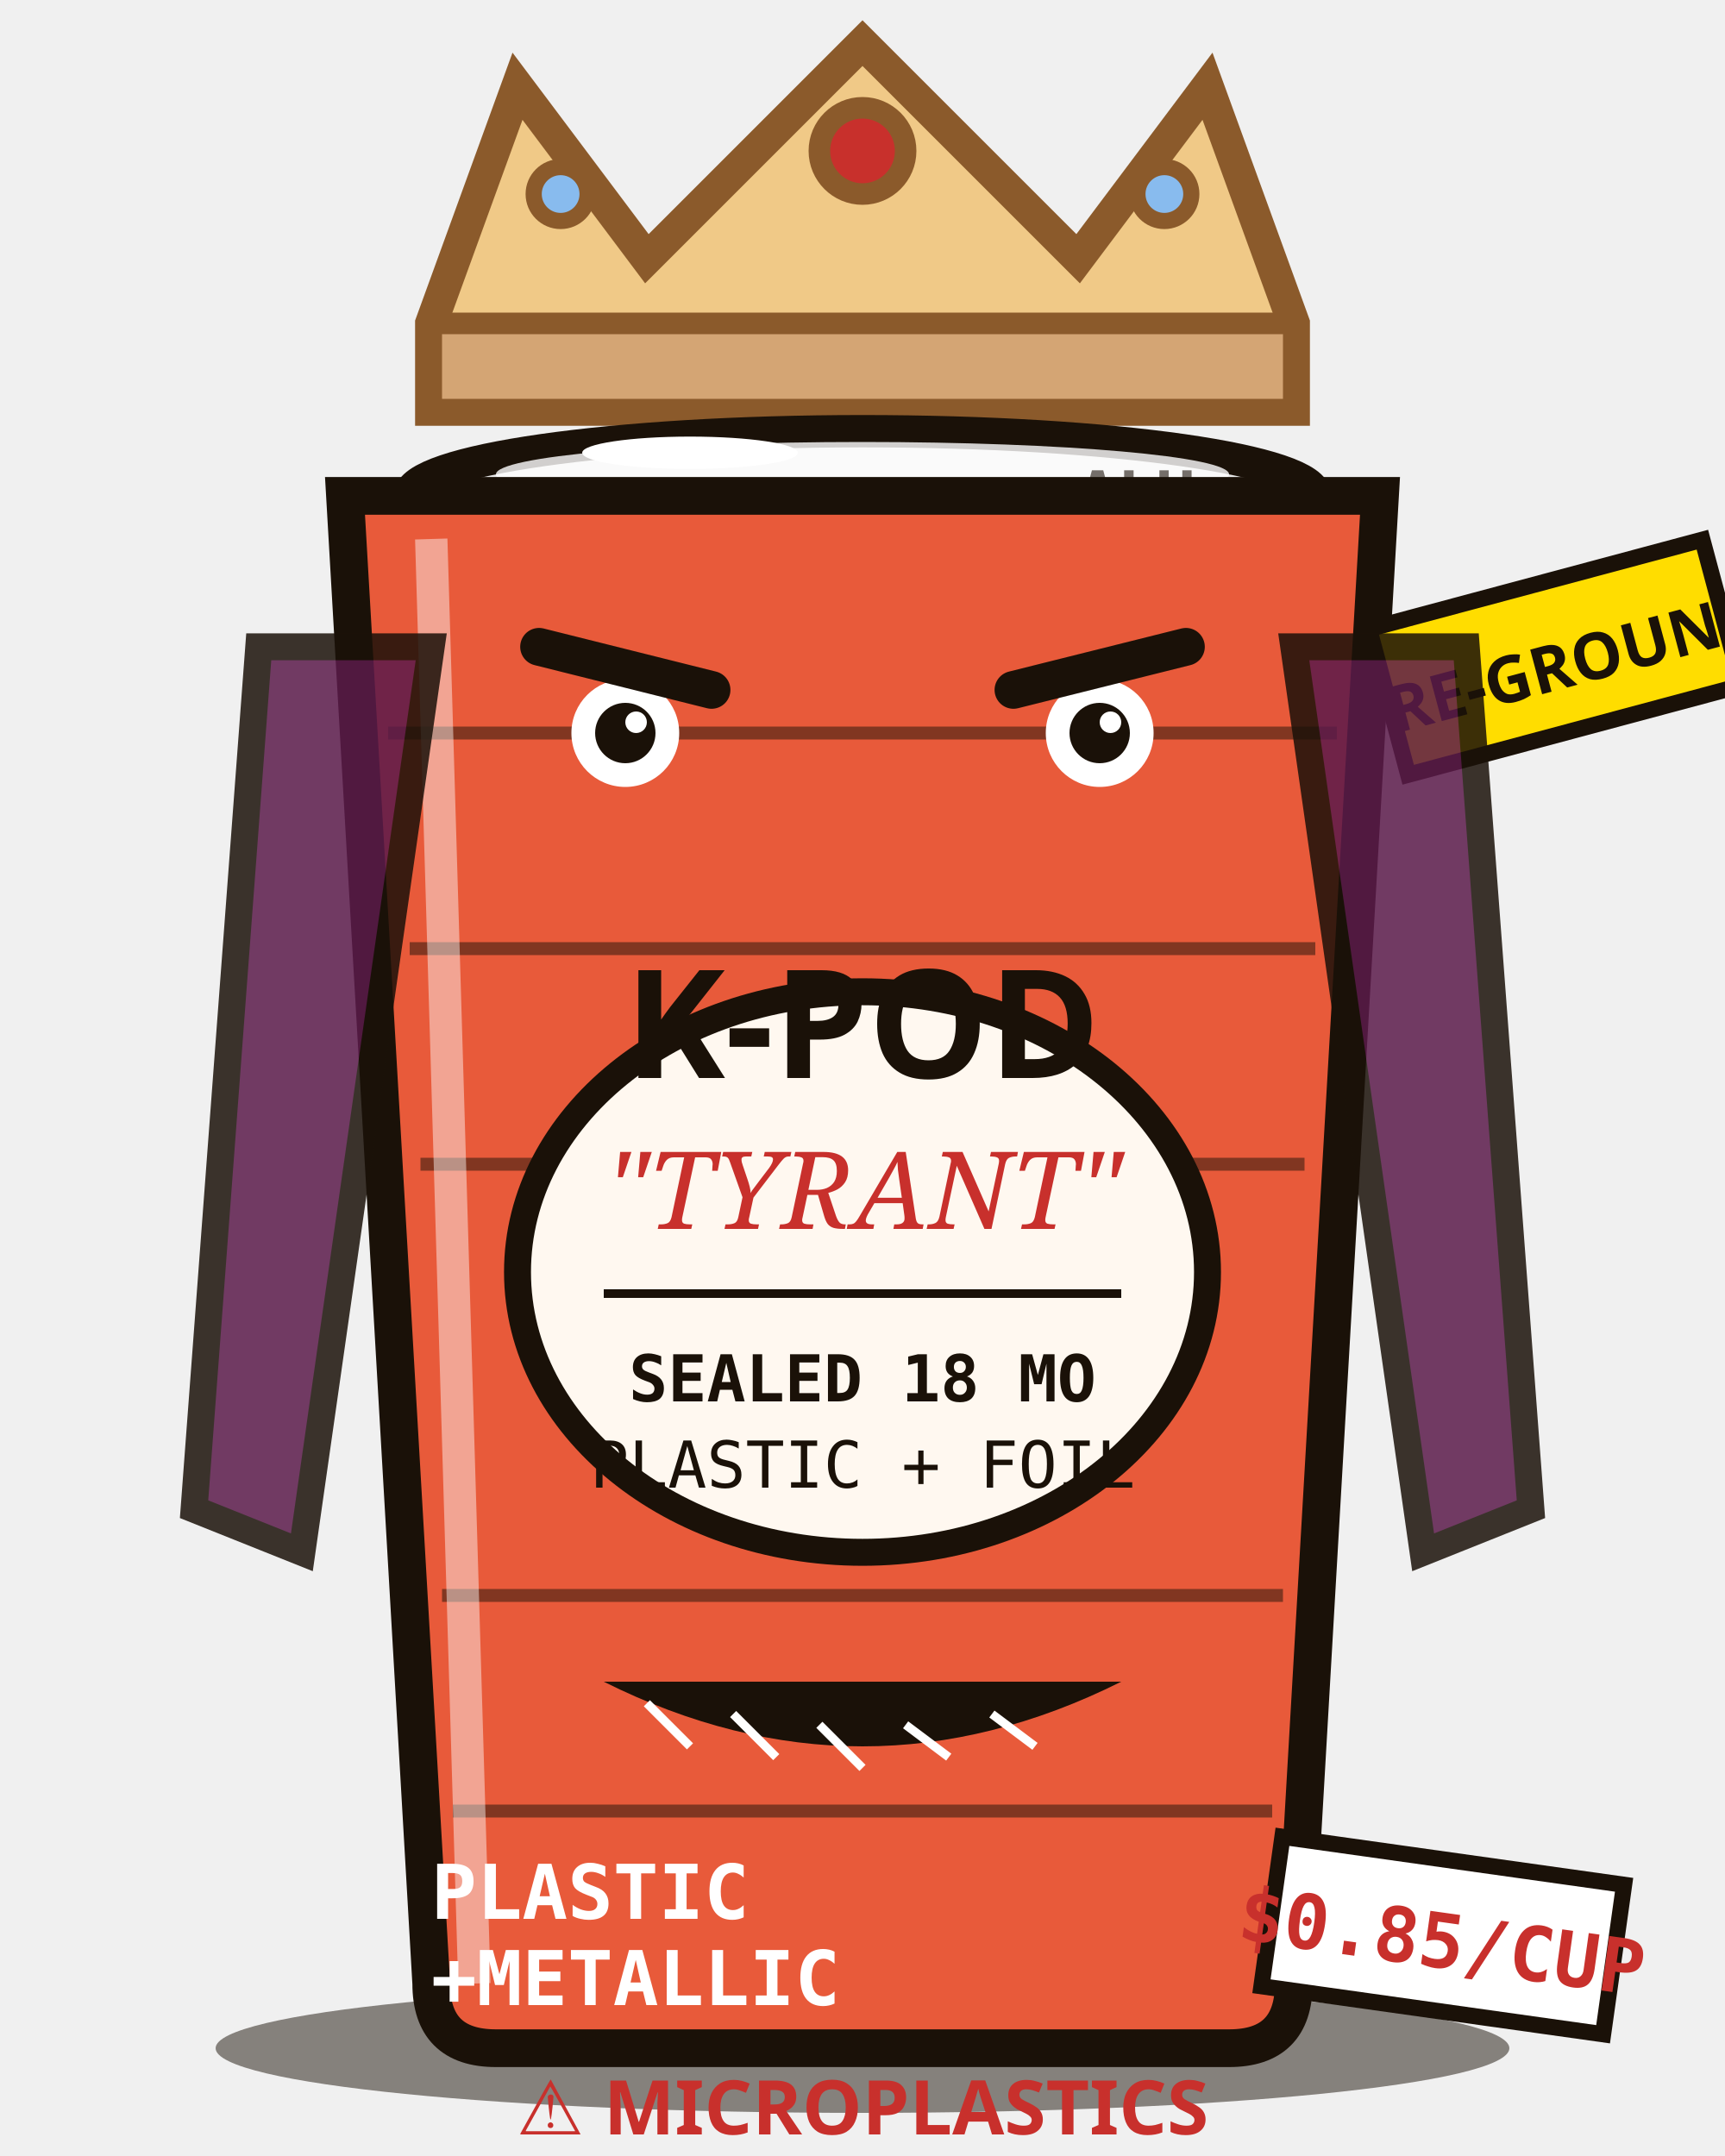
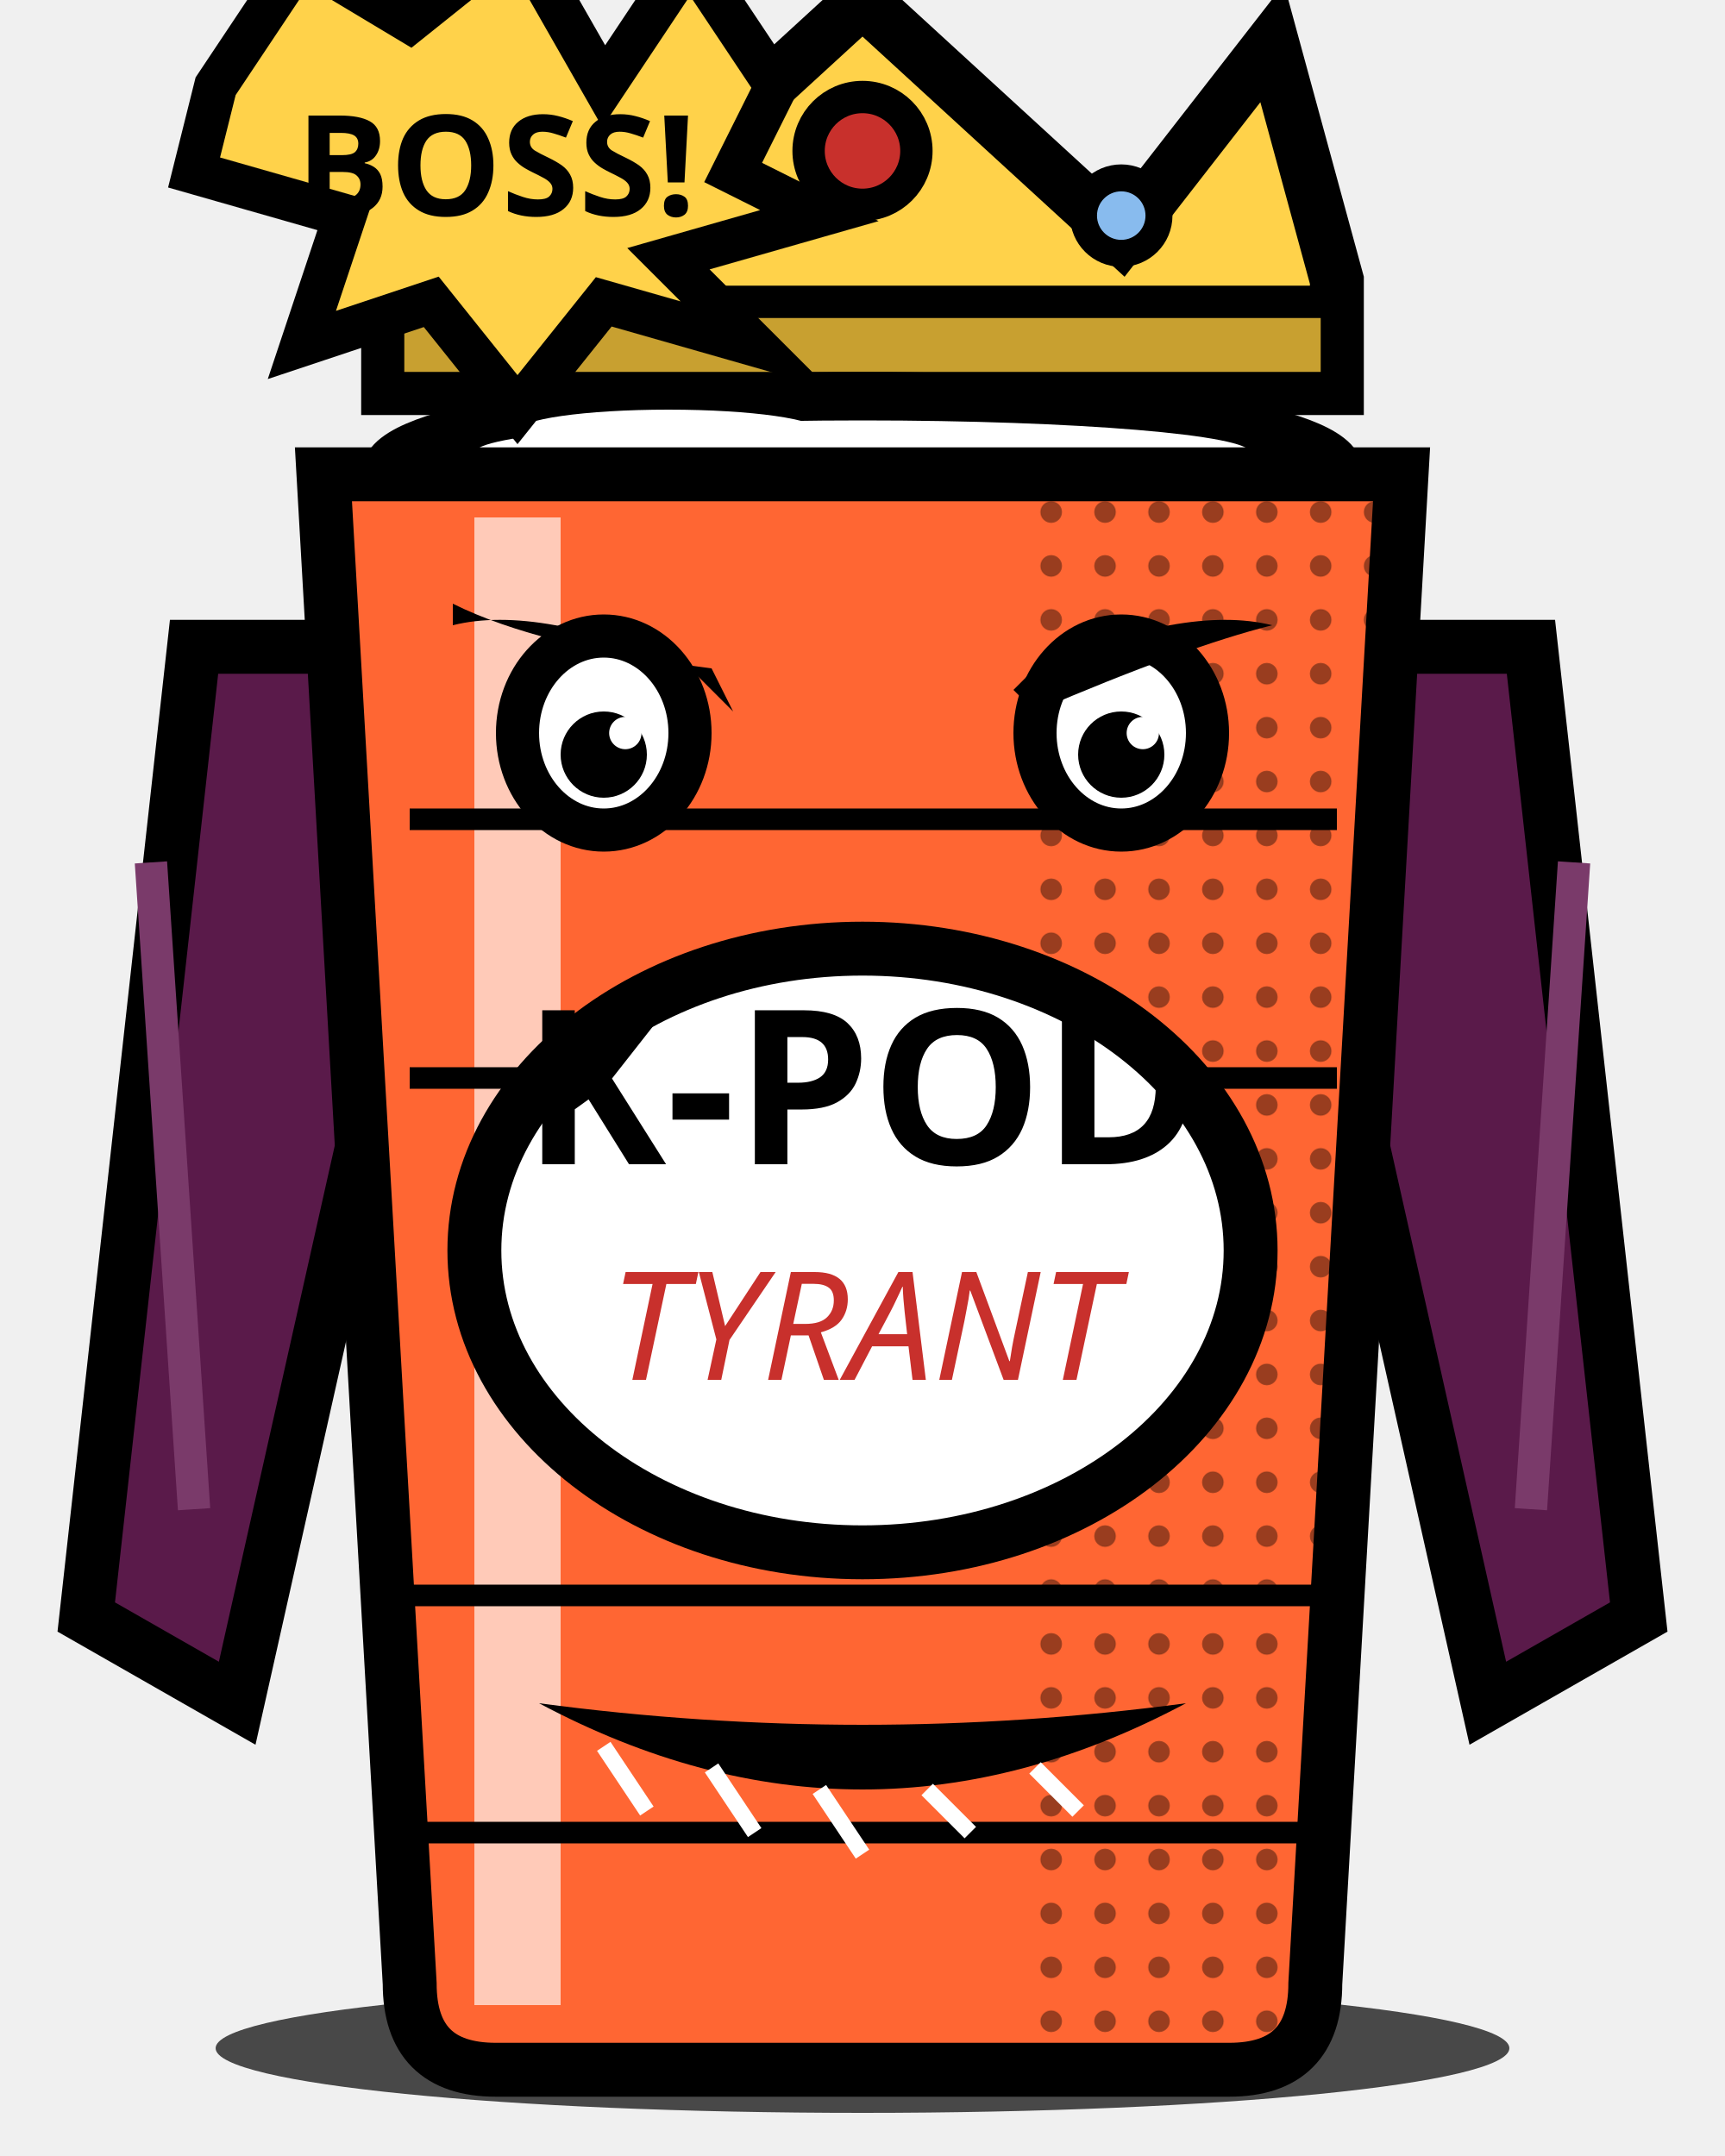
<svg xmlns="http://www.w3.org/2000/svg" viewBox="0 0 160 200" width="160" height="200">
-   <ellipse cx="80" cy="190" rx="60" ry="6" fill="#1a1108" opacity="0.5" />
-   <path d="M 40 30 L 48 8 L 60 24 L 80 4 L 100 24 L 112 8 L 120 30 L 120 38 L 40 38 Z" fill="#f0c987" stroke="#8b5a2b" stroke-width="3" />
-   <circle cx="80" cy="14" r="4" fill="#c8302c" stroke="#8b5a2b" stroke-width="2" />
-   <circle cx="52" cy="18" r="2.5" fill="#88bbee" stroke="#8b5a2b" stroke-width="1.5" />
-   <circle cx="108" cy="18" r="2.5" fill="#88bbee" stroke="#8b5a2b" stroke-width="1.5" />
-   <rect x="40" y="30" width="80" height="8" fill="#d4a574" stroke="#8b5a2b" stroke-width="2" />
-   <ellipse cx="80" cy="46" rx="42" ry="6" fill="#e8e8e8" stroke="#1a1108" stroke-width="3" />
-   <ellipse cx="80" cy="44" rx="34" ry="3" fill="#fff" opacity="0.8" />
-   <ellipse cx="64" cy="42" rx="10" ry="1.5" fill="#fff" />
-   <text x="100" y="48" font-family="monospace" font-size="6" font-weight="bold" fill="#1a1108" opacity="0.6">ALU</text>
-   <path d="M 32 46 L 40 184 Q 40 190 46 190 L 114 190 Q 120 190 120 184 L 128 46 Z" fill="#e85a3a" stroke="#1a1108" stroke-width="3.5" />
-   <line x1="36" y1="68" x2="124" y2="68" stroke="#1a1108" stroke-width="1.2" opacity="0.5" />
-   <line x1="38" y1="88" x2="122" y2="88" stroke="#1a1108" stroke-width="1.2" opacity="0.5" />
-   <line x1="39" y1="108" x2="121" y2="108" stroke="#1a1108" stroke-width="1.2" opacity="0.5" />
-   <line x1="41" y1="148" x2="119" y2="148" stroke="#1a1108" stroke-width="1.2" opacity="0.5" />
-   <line x1="42" y1="168" x2="118" y2="168" stroke="#1a1108" stroke-width="1.2" opacity="0.5" />
-   <path d="M 40 50 L 44 184" stroke="#fff" stroke-width="3" opacity="0.45" />
-   <ellipse cx="80" cy="118" rx="32" ry="26" fill="#fff8f0" stroke="#1a1108" stroke-width="2.5" />
-   <text x="80" y="100" text-anchor="middle" font-family="sans-serif" font-size="14" font-weight="bold" fill="#1a1108">K-POD</text>
-   <text x="80" y="114" text-anchor="middle" font-family="serif" font-size="10" font-style="italic" fill="#c8302c">"TYRANT"</text>
-   <line x1="56" y1="120" x2="104" y2="120" stroke="#1a1108" stroke-width="0.8" />
-   <text x="80" y="130" text-anchor="middle" font-family="monospace" font-size="6" font-weight="bold" fill="#1a1108">SEALED 18 MO</text>
-   <text x="80" y="138" text-anchor="middle" font-family="monospace" font-size="6" fill="#1a1108">PLASTIC + FOIL</text>
-   <g transform="rotate(-15 144 60)">
-     <rect x="128" y="54" width="32" height="14" fill="#ffdd00" stroke="#1a1108" stroke-width="1.5" />
-     <text x="144" y="64" text-anchor="middle" font-family="sans-serif" font-size="6" font-weight="bold" fill="#1a1108">PRE-GROUND</text>
+   <defs>
+     <pattern id="ht-pod" x="0" y="0" width="5" height="5" patternUnits="userSpaceOnUse">
+       <circle cx="2.5" cy="2.5" r="1" fill="#000" opacity="0.4" />
+     </pattern>
+   </defs>
+   <ellipse cx="80" cy="190" rx="60" ry="6" fill="#000" opacity="0.7" />
+   <path d="M 18 60 L 8 150 L 22 158 L 44 60 Z" fill="#5a1a4a" stroke="#000" stroke-width="5" />
+   <path d="M 142 60 L 152 150 L 138 158 L 116 60 Z" fill="#5a1a4a" stroke="#000" stroke-width="5" />
+   <path d="M 14 80 L 18 140" stroke="#7a3a6a" stroke-width="3" fill="none" />
+   <path d="M 146 80 L 142 140" stroke="#7a3a6a" stroke-width="3" fill="none" />
+   <path d="M 36 26 L 42 4 L 56 22 L 80 0 L 104 22 L 118 4 L 124 26 L 124 36 L 36 36 Z" fill="#ffd24a" stroke="#000" stroke-width="5" />
+   <circle cx="80" cy="14" r="5" fill="#c8302c" stroke="#000" stroke-width="3" />
+   <circle cx="56" cy="20" r="3.5" fill="#88bbee" stroke="#000" stroke-width="2.5" />
+   <circle cx="104" cy="20" r="3.5" fill="#88bbee" stroke="#000" stroke-width="2.5" />
+   <rect x="36" y="28" width="88" height="8" fill="#c8a030" stroke="#000" stroke-width="3" />
+   <ellipse cx="80" cy="44" rx="44" ry="7" fill="#e8e8e8" stroke="#000" stroke-width="5" />
+   <ellipse cx="80" cy="42" rx="36" ry="3" fill="#fff" />
+   <ellipse cx="62" cy="40" rx="14" ry="2" fill="#fff" />
+   <path d="M 30 44 L 38 184 Q 38 192 46 192 L 114 192 Q 122 192 122 184 L 130 44 Z" fill="#ff6633" stroke="#000" stroke-width="5" />
+   <path d="M 130 44 L 122 184 Q 122 192 114 192 L 96 192 L 96 44 Z" fill="url(#ht-pod)" />
+   <rect x="44" y="48" width="8" height="138" fill="#fff" opacity="0.65" />
+   <line x1="38" y1="76" x2="124" y2="76" stroke="#000" stroke-width="2" />
+   <line x1="38" y1="100" x2="124" y2="100" stroke="#000" stroke-width="2" />
+   <line x1="38" y1="148" x2="124" y2="148" stroke="#000" stroke-width="2" />
+   <line x1="38" y1="170" x2="124" y2="170" stroke="#000" stroke-width="2" />
+   <ellipse cx="80" cy="116" rx="36" ry="28" fill="#fff" stroke="#000" stroke-width="5" />
+   <text x="80" y="108" text-anchor="middle" font-family="Impact, Arial Black, sans-serif" font-size="20" font-weight="900" fill="#000">K-POD</text>
+   <text x="80" y="128" text-anchor="middle" font-family="Impact, sans-serif" font-size="14" font-style="italic" fill="#c8302c">TYRANT</text>
+   <ellipse cx="56" cy="68" rx="8" ry="9" fill="#fff" stroke="#000" stroke-width="4" />
+   <ellipse cx="104" cy="68" rx="8" ry="9" fill="#fff" stroke="#000" stroke-width="4" />
+   <circle cx="56" cy="70" r="4" fill="#000" />
+   <circle cx="104" cy="70" r="4" fill="#000" />
+   <circle cx="58" cy="68" r="1.5" fill="#fff" />
+   <circle cx="106" cy="68" r="1.5" fill="#fff" />
+   <path d="M 42 56 Q 50 60 66 62 L 68 66 L 64 62 Q 50 56 42 58 Z" fill="#000" />
+   <path d="M 96 62 Q 110 56 118 58 Q 110 60 96 66 L 94 64 Z" fill="#000" />
+   <path d="M 50 158 Q 80 174 110 158 Q 80 162 50 158 Z" fill="#000" />
+   <path d="M 56 162 L 60 168 M 66 164 L 70 170 M 76 166 L 80 172 M 86 166 L 90 170 M 96 164 L 100 168" stroke="#fff" stroke-width="1.5" />
+   <g transform="translate(20 -8)">
+     <polygon points="0,16 8,4 18,10 28,2 36,16 44,4 52,16 48,24 56,28 42,32 50,40 36,36 28,46 20,36 8,40 12,28 -2,24" fill="#ffd24a" stroke="#000" stroke-width="4" />
+     <text x="26" y="28" text-anchor="middle" font-family="Impact, sans-serif" font-size="13" font-weight="900" fill="#000">BOSS!</text>
  </g>
-   <circle cx="58" cy="68" r="5" fill="#fff" />
-   <circle cx="102" cy="68" r="5" fill="#fff" />
-   <circle cx="58" cy="68" r="2.8" fill="#1a1108" />
-   <circle cx="102" cy="68" r="2.8" fill="#1a1108" />
-   <circle cx="59" cy="67" r="1" fill="#fff" />
-   <circle cx="103" cy="67" r="1" fill="#fff" />
-   <path d="M 50 60 L 66 64" stroke="#1a1108" stroke-width="3.5" stroke-linecap="round" />
-   <path d="M 94 64 L 110 60" stroke="#1a1108" stroke-width="3.5" stroke-linecap="round" />
-   <path d="M 56 156 Q 80 168 104 156" fill="#1a1108" />
-   <path d="M 60 158 L 64 162 M 68 159 L 72 163 M 76 160 L 80 164 M 84 160 L 88 163 M 92 159 L 96 162" stroke="#fff" stroke-width="0.8" />
-   <path d="M 24 60 L 18 140 L 28 144 L 40 60 Z" fill="#5a1a4a" stroke="#1a1108" stroke-width="2.5" opacity="0.85" />
-   <path d="M 136 60 L 142 140 L 132 144 L 120 60 Z" fill="#5a1a4a" stroke="#1a1108" stroke-width="2.5" opacity="0.85" />
-   <g transform="rotate(8 130 178)">
-     <rect x="118" y="172" width="32" height="14" fill="#fff" stroke="#1a1108" stroke-width="1.5" />
-     <text x="134" y="182" text-anchor="middle" font-family="monospace" font-size="7" font-weight="bold" fill="#c8302c">$0.85/CUP</text>
-   </g>
-   <text x="40" y="178" font-family="monospace" font-size="7" font-weight="bold" fill="#fff">PLASTIC</text>
-   <text x="40" y="186" font-family="monospace" font-size="7" font-weight="bold" fill="#fff">+METALLIC</text>
-   <text x="80" y="198" text-anchor="middle" font-family="sans-serif" font-size="7" font-weight="bold" fill="#c8302c">⚠ MICROPLASTICS</text>
</svg>
